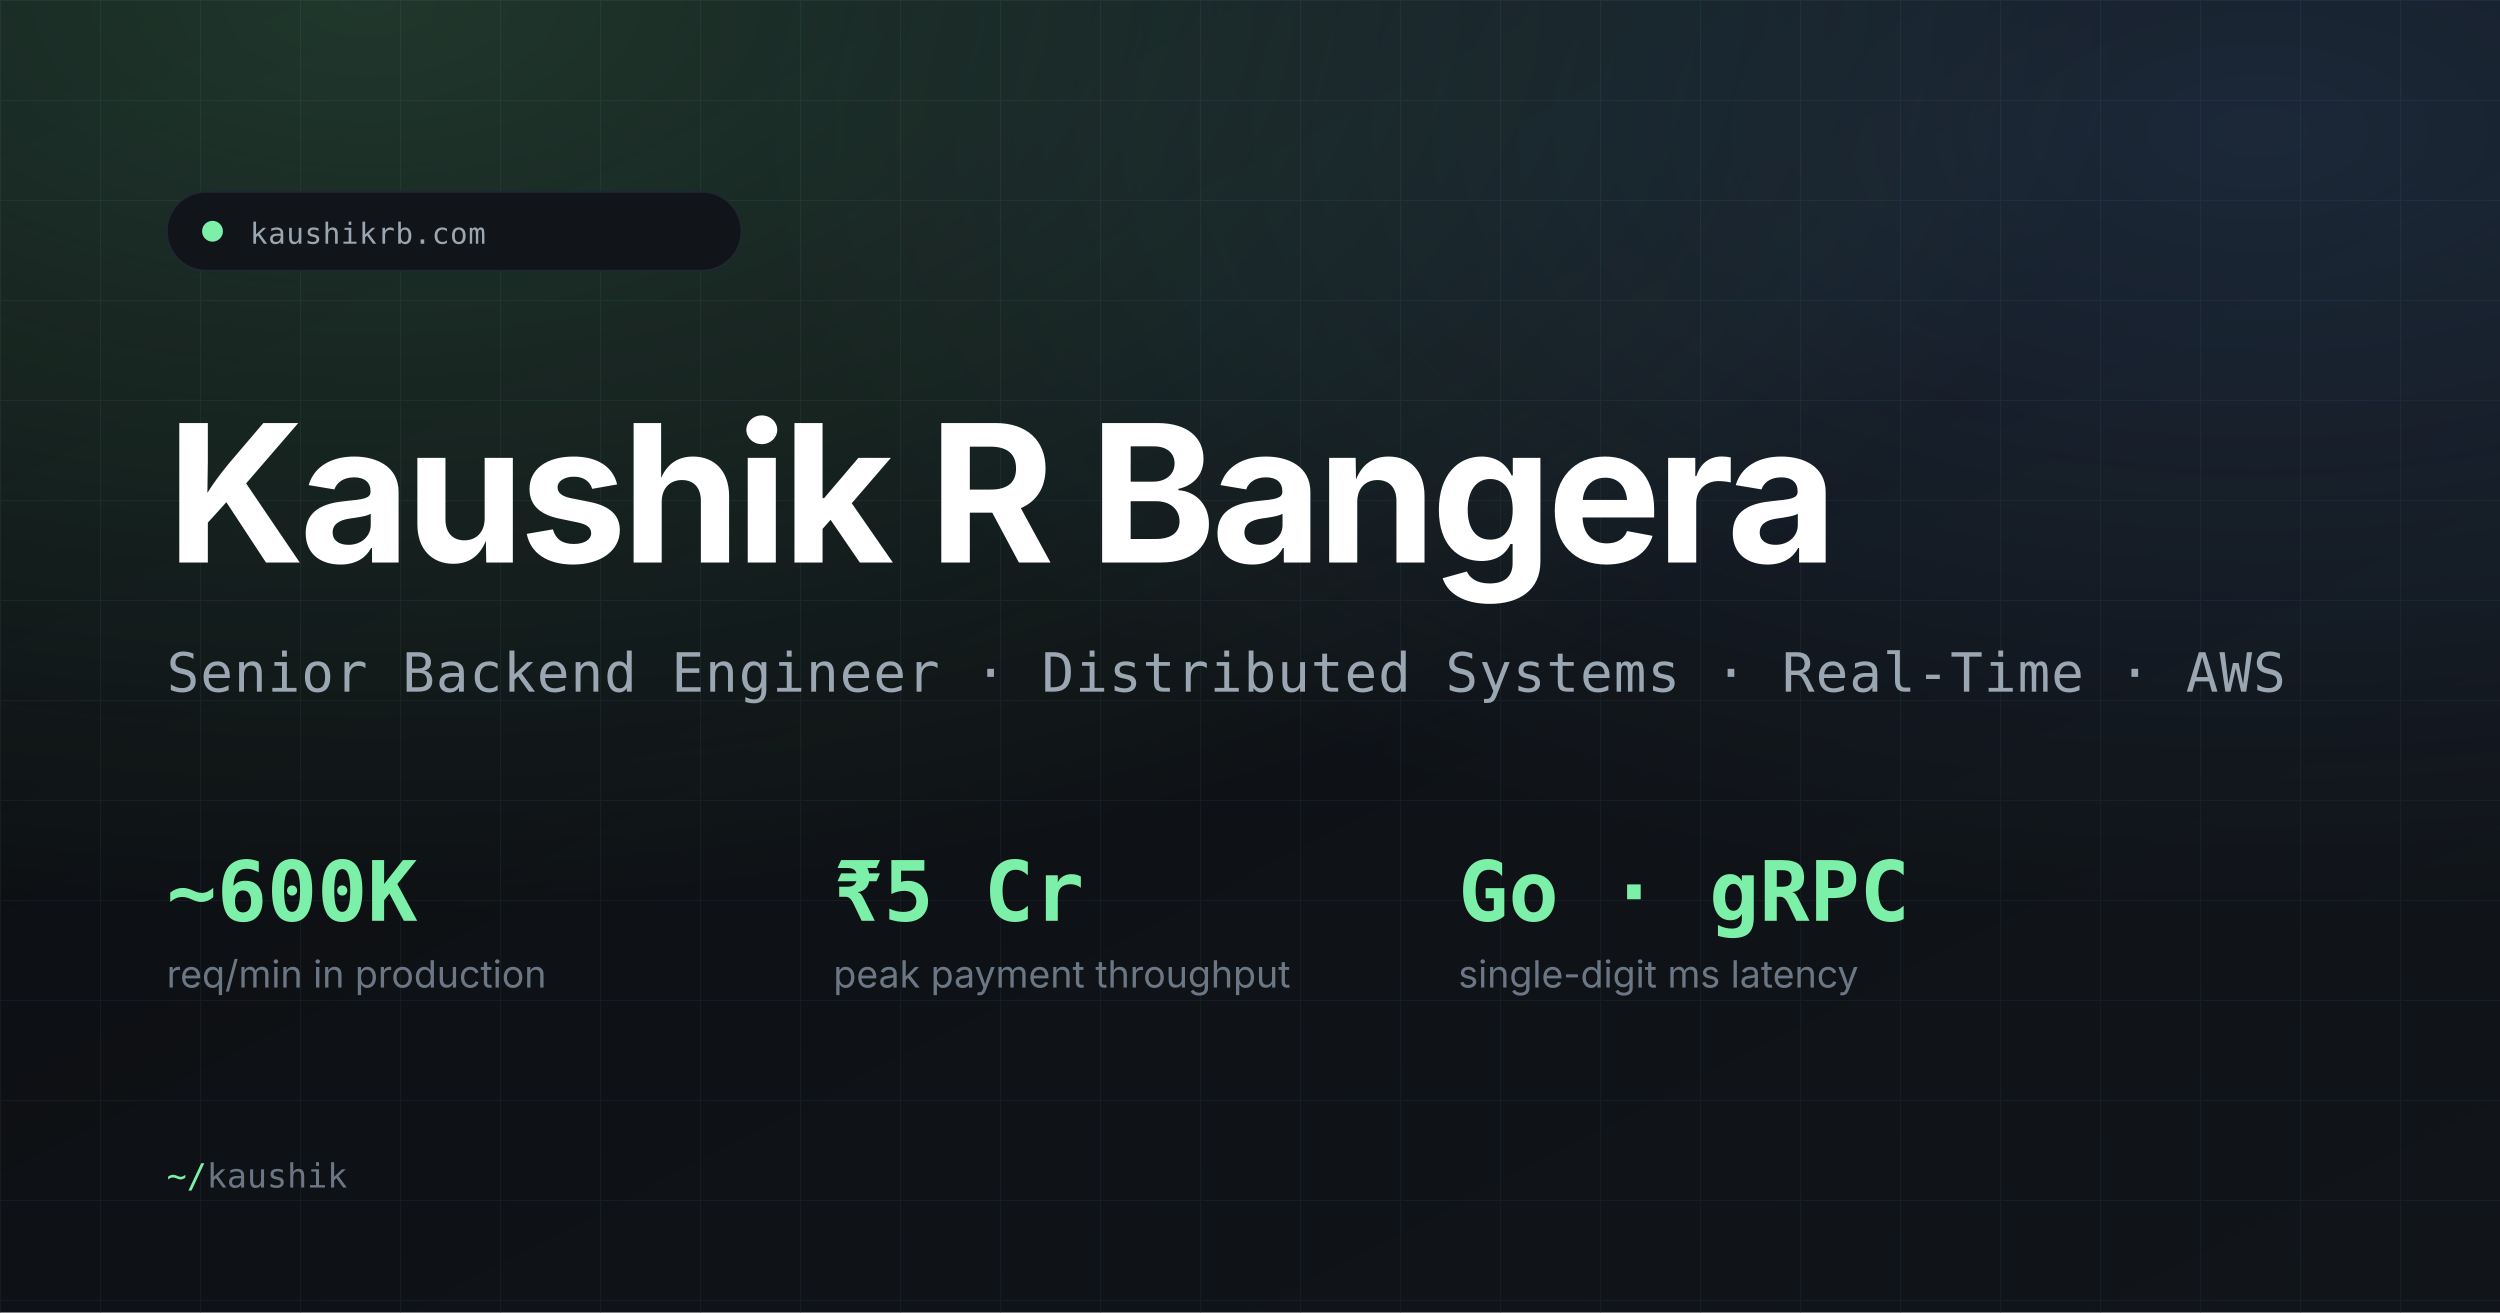
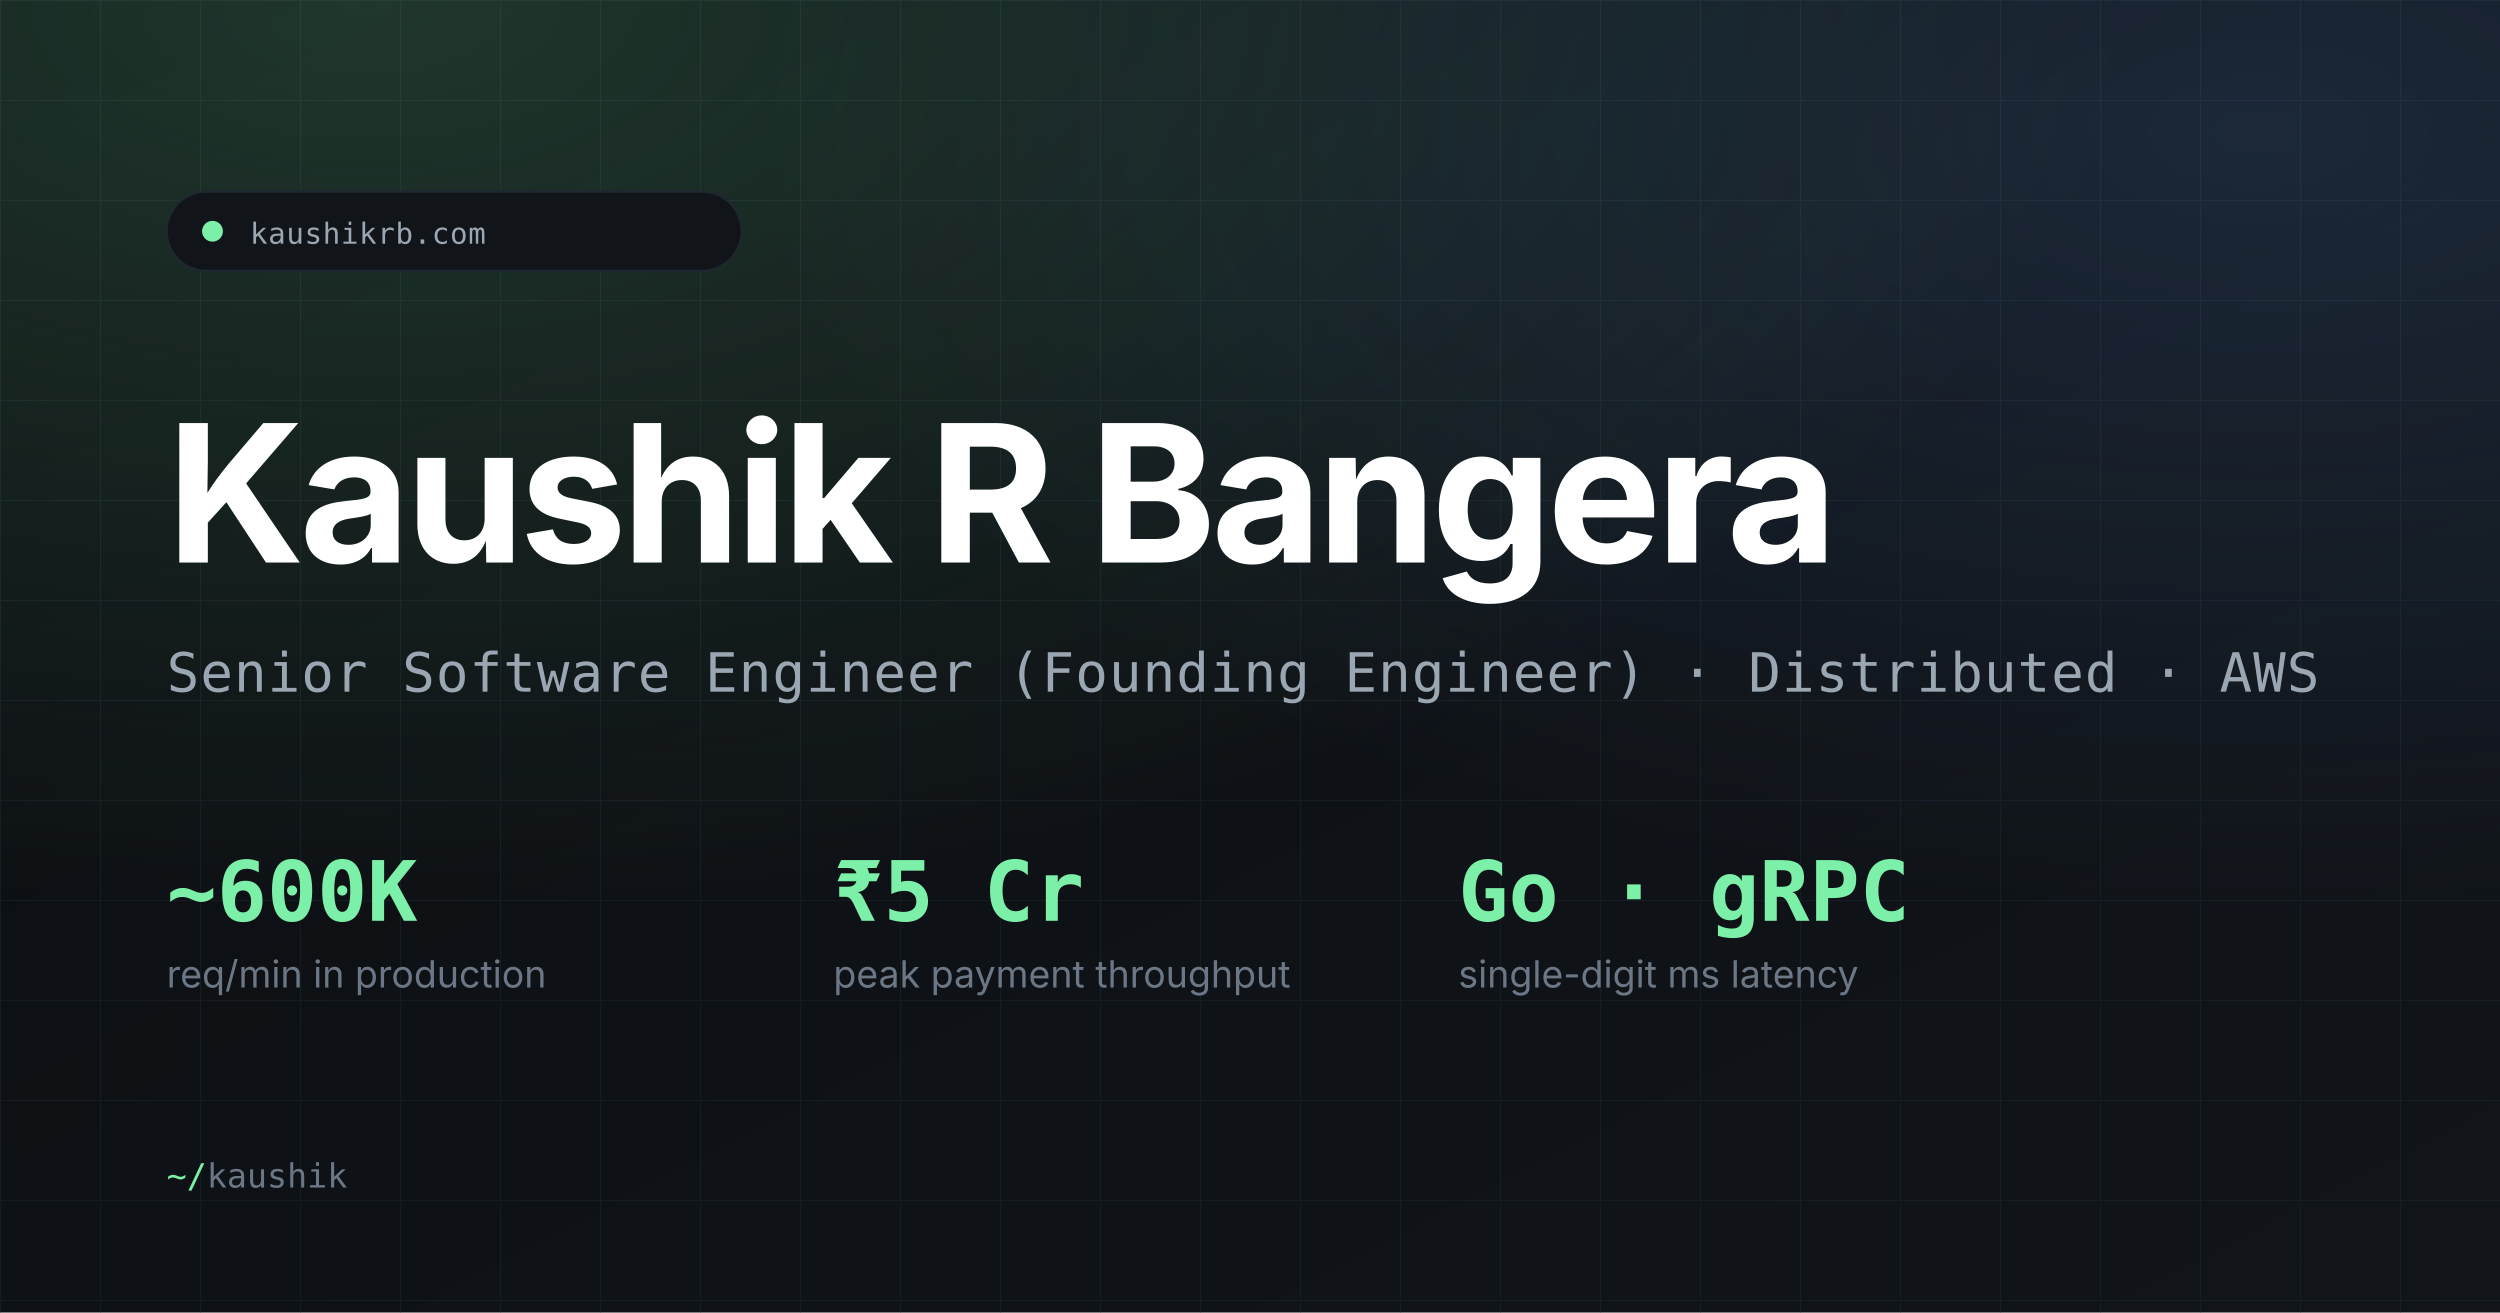
<svg xmlns="http://www.w3.org/2000/svg" viewBox="0 0 1200 630" width="1200" height="630">
  <defs>
    <linearGradient id="bg" x1="0" y1="0" x2="1" y2="1">
      <stop offset="0%" stop-color="#0b0d10" />
      <stop offset="100%" stop-color="#11151a" />
    </linearGradient>
    <radialGradient id="glow1" cx="0.15" cy="0" r="0.7">
      <stop offset="0%" stop-color="#7cf0a8" stop-opacity="0.18" />
      <stop offset="100%" stop-color="#7cf0a8" stop-opacity="0" />
    </radialGradient>
    <radialGradient id="glow2" cx="0.9" cy="0.1" r="0.6">
      <stop offset="0%" stop-color="#6aa9ff" stop-opacity="0.15" />
      <stop offset="100%" stop-color="#6aa9ff" stop-opacity="0" />
    </radialGradient>
    <pattern id="grid" width="48" height="48" patternUnits="userSpaceOnUse">
      <path d="M 48 0 L 0 0 0 48" fill="none" stroke="#1f2730" stroke-width="1" />
    </pattern>
  </defs>
  <rect width="1200" height="630" fill="url(#bg)" />
  <rect width="1200" height="630" fill="url(#grid)" opacity="0.45" />
  <rect width="1200" height="630" fill="url(#glow1)" />
  <rect width="1200" height="630" fill="url(#glow2)" />
  <g transform="translate(80, 92)">
    <rect x="0" y="0" width="276" height="38" rx="19" fill="#11151a" stroke="#1f2730" />
    <circle cx="22" cy="19" r="5" fill="#7cf0a8" />
    <text x="40" y="25" font-family="ui-monospace, Menlo, monospace" font-size="14" fill="#9aa6b2" letter-spacing="0.3">kaushikrb.com</text>
  </g>
  <text x="80" y="270" font-family="Inter, system-ui, -apple-system, sans-serif" font-size="92" font-weight="700" fill="#ffffff" letter-spacing="-2.5">Kaushik R Bangera</text>
-   <text x="80" y="332" font-family="ui-monospace, Menlo, monospace" font-size="26" fill="#9aa6b2" letter-spacing="0.5">Senior Backend Engineer · Distributed Systems · Real-Time · AWS</text>
+   <text x="80" y="332" font-family="ui-monospace, Menlo, monospace" font-size="26" fill="#9aa6b2" letter-spacing="0.5">Senior Software Engineer (Founding Engineer) · Distributed · AWS</text>
  <g transform="translate(80, 410)">
    <g>
      <text x="0" y="32" font-family="ui-monospace, Menlo, monospace" font-size="40" font-weight="600" fill="#7cf0a8">~600K</text>
      <text x="0" y="64" font-family="Inter, sans-serif" font-size="18" fill="#6b7785">req/min in production</text>
    </g>
    <g transform="translate(320, 0)">
      <text x="0" y="32" font-family="ui-monospace, Menlo, monospace" font-size="40" font-weight="600" fill="#7cf0a8">₹5 Cr</text>
      <text x="0" y="64" font-family="Inter, sans-serif" font-size="18" fill="#6b7785">peak payment throughput</text>
    </g>
    <g transform="translate(620, 0)">
      <text x="0" y="32" font-family="ui-monospace, Menlo, monospace" font-size="40" font-weight="600" fill="#7cf0a8">Go · gRPC</text>
      <text x="0" y="64" font-family="Inter, sans-serif" font-size="18" fill="#6b7785">single-digit ms latency</text>
    </g>
  </g>
  <g transform="translate(80, 570)">
    <text x="0" y="0" font-family="ui-monospace, Menlo, monospace" font-size="16" fill="#6b7785">
      <tspan fill="#7cf0a8">~/</tspan>kaushik
    </text>
  </g>
</svg>
